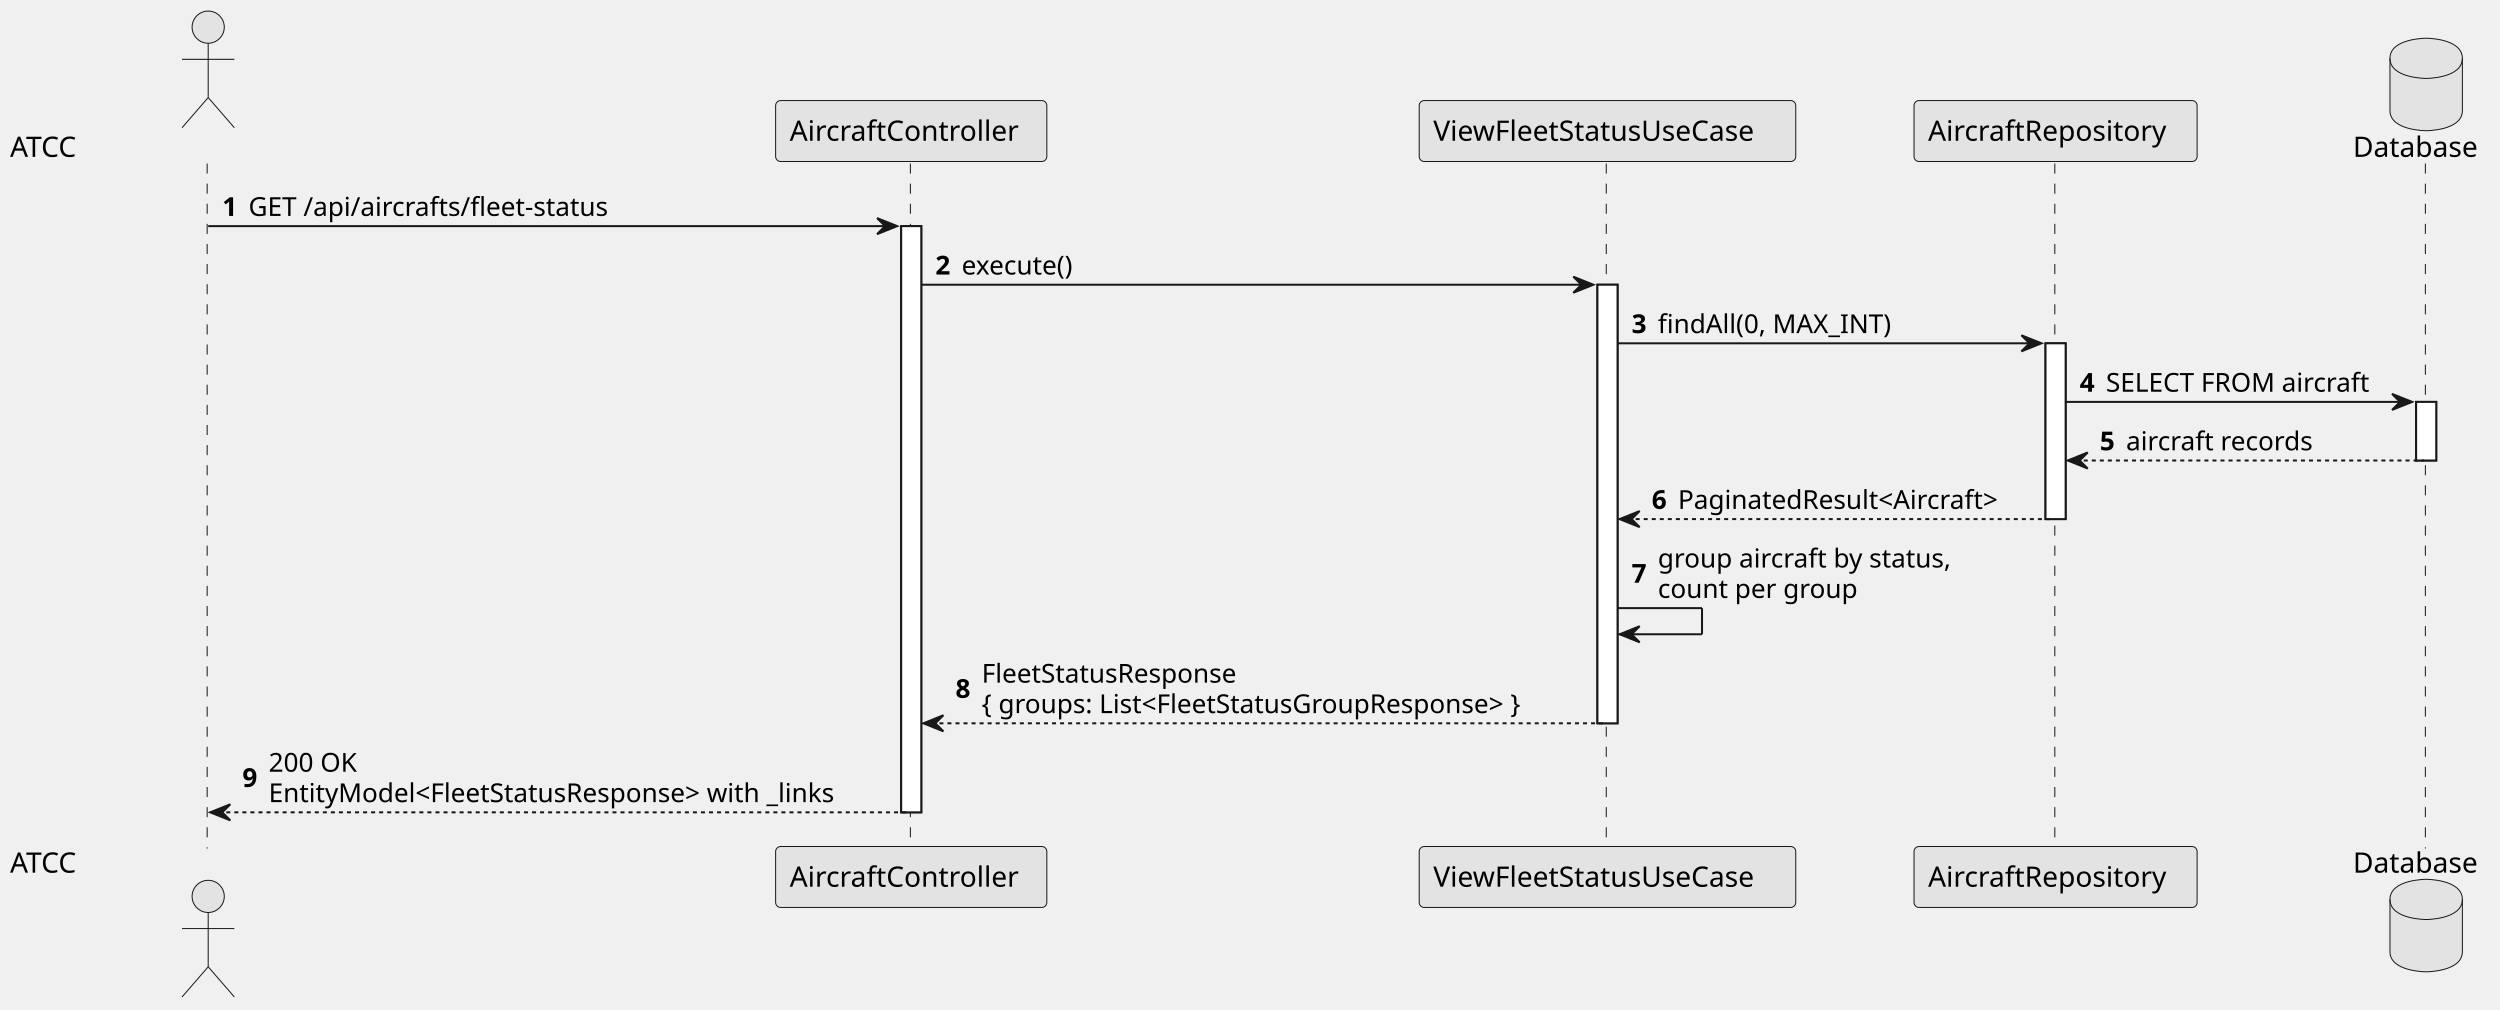
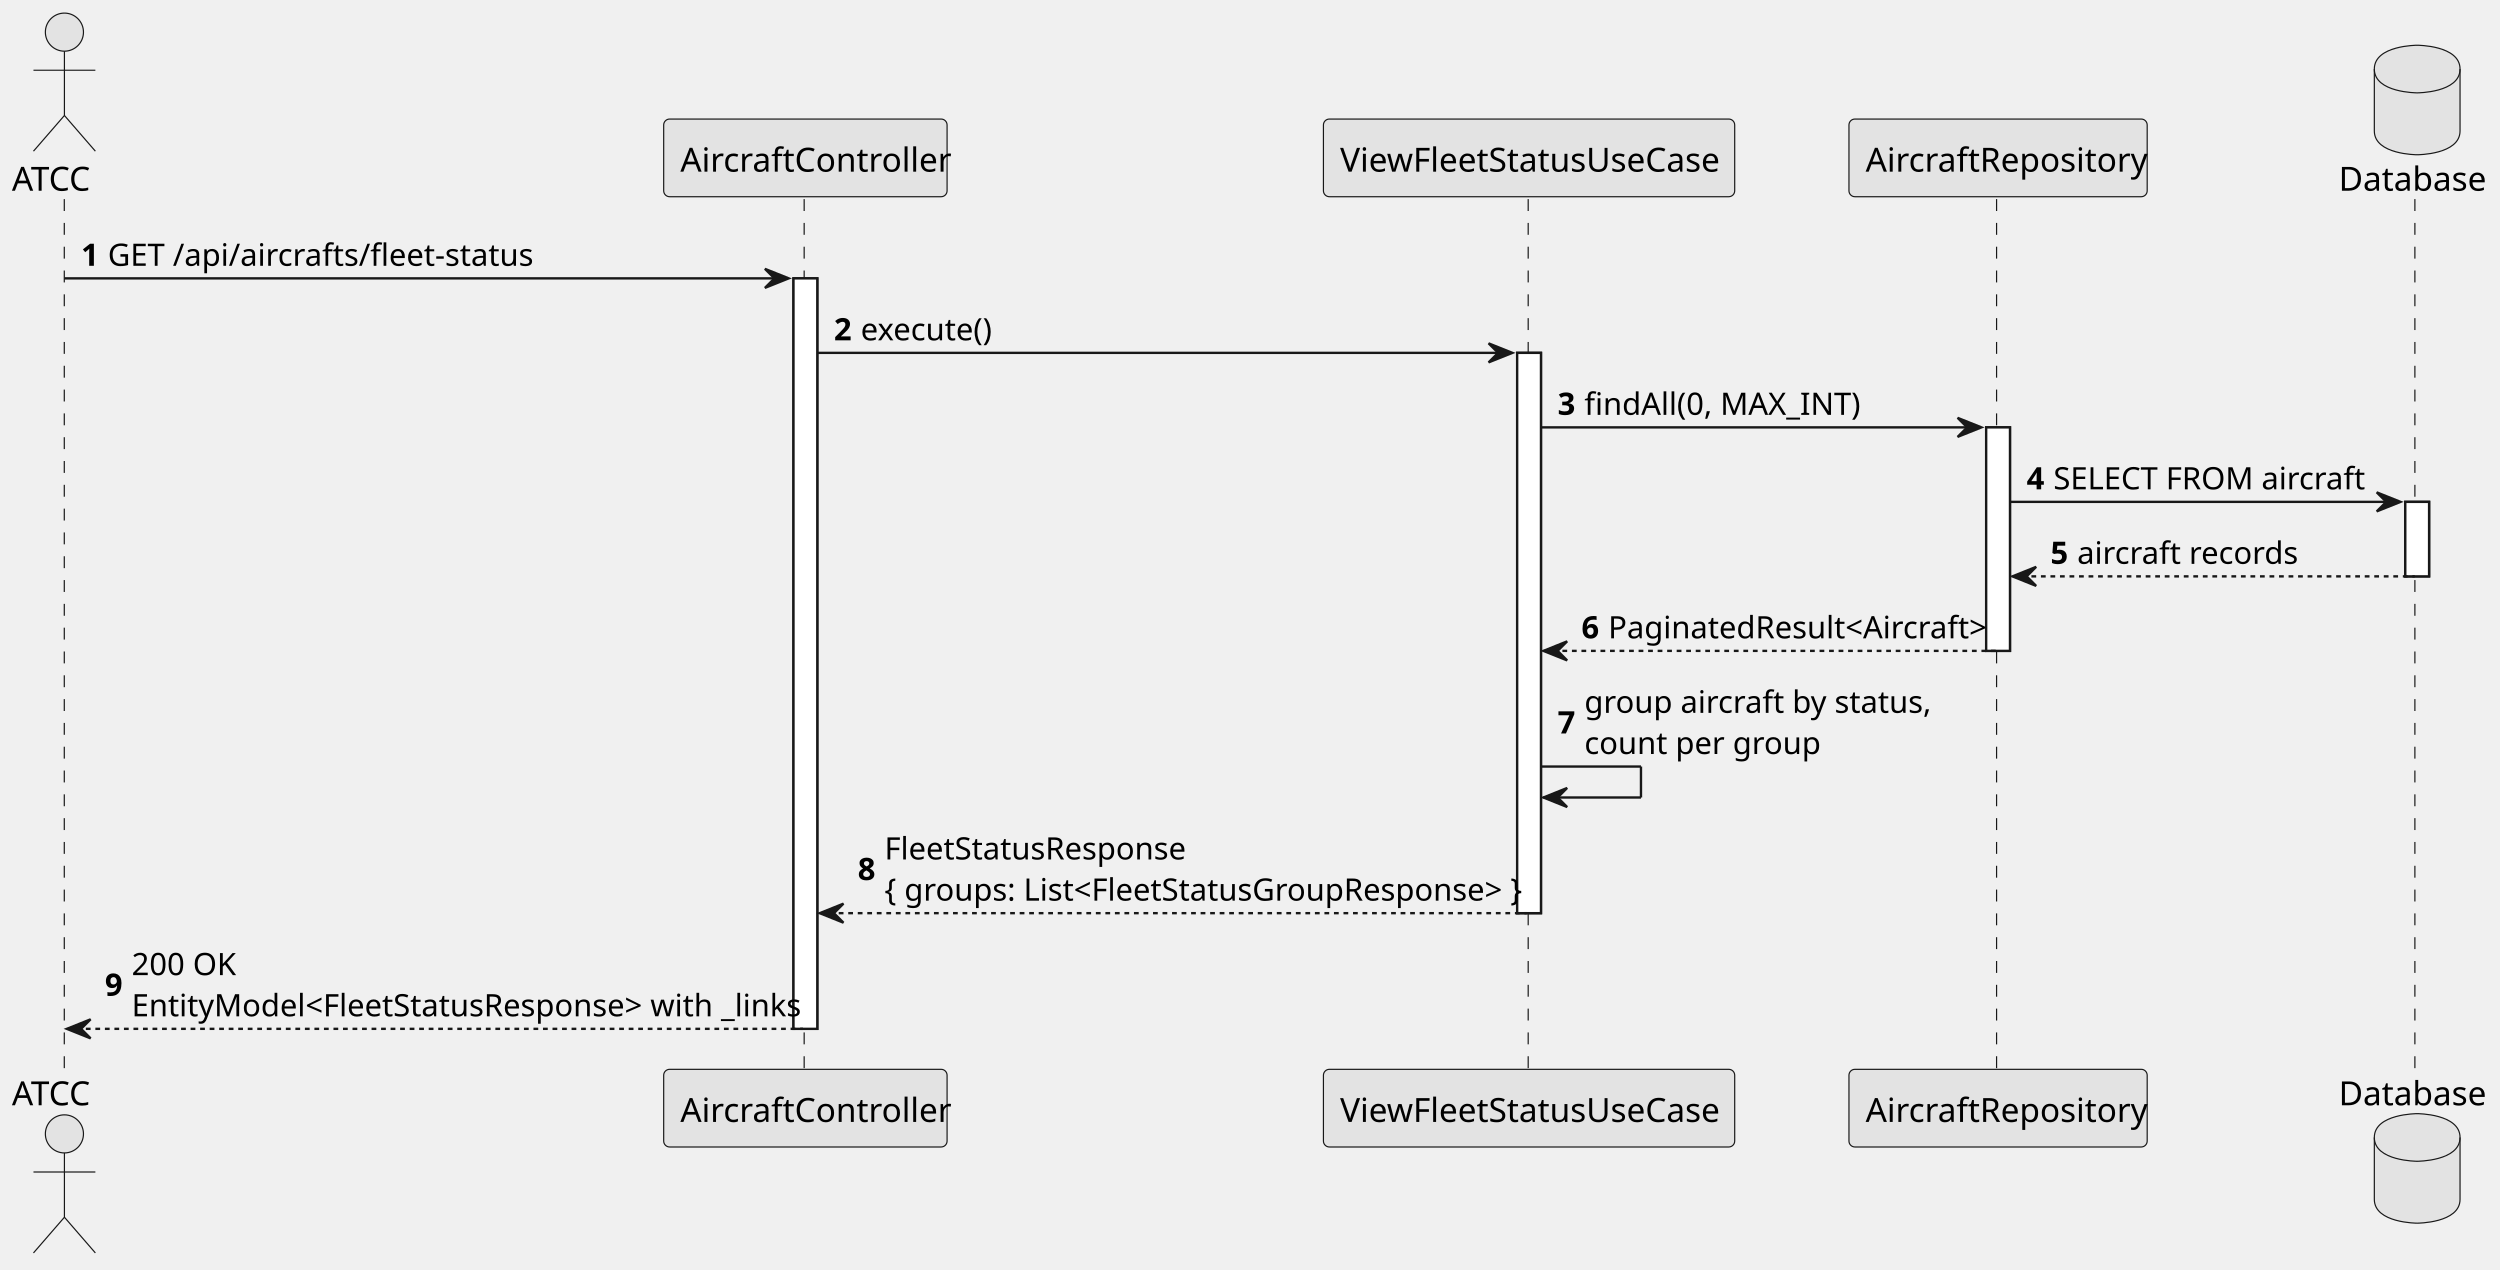
- <svg xmlns="http://www.w3.org/2000/svg" contentStyleType="text/css" data-diagram-type="SEQUENCE" height="502px" preserveAspectRatio="none" style="width:1243px;height:502px;background:#FFFFFF;" version="1.1" viewBox="0 0 1243 502" width="1243px" zoomAndPan="magnify">
+ <svg xmlns="http://www.w3.org/2000/svg" contentStyleType="text/css" data-diagram-type="SEQUENCE" height="533px" preserveAspectRatio="none" style="width:1050px;height:533px;background:#FFFFFF;" version="1.1" viewBox="0 0 1050 533" width="1050px" zoomAndPan="magnify">
  <defs />
  <g>
    <g>
-       <rect fill="#FFFFFF" height="291.461" style="stroke:#181818;stroke-width:1;" width="10" x="448.063" y="112.43" />
+       <rect fill="#FFFFFF" height="315.201" style="stroke:#181818;stroke-width:1;" width="10" x="333.26" y="116.912" />
    </g>
    <g>
-       <rect fill="#FFFFFF" height="218.062" style="stroke:#181818;stroke-width:1;" width="10" x="794.242" y="141.562" />
+       <rect fill="#FFFFFF" height="235.328" style="stroke:#181818;stroke-width:1;" width="10" x="637.208" y="148.203" />
    </g>
    <g>
-       <rect fill="#FFFFFF" height="87.398" style="stroke:#181818;stroke-width:1;" width="10" x="1017.028" y="170.695" />
+       <rect fill="#FFFFFF" height="93.873" style="stroke:#181818;stroke-width:1;" width="10" x="834.191" y="179.494" />
    </g>
    <g>
-       <rect fill="#FFFFFF" height="29.133" style="stroke:#181818;stroke-width:1;" width="10" x="1201.293" y="199.828" />
-     </g>
-     <g class="participant-lifeline" data-entity-uid="part1" data-qualified-name="Actor" id="part1-lifeline">
-       <g>
-         <rect fill="#000000" fill-opacity="0" height="340.594" width="8" x="99.512" y="81.297" />
-         <line style="stroke:#181818;stroke-width:0.5;stroke-dasharray:5,5;" x1="103" x2="103" y1="81.297" y2="421.891" />
-       </g>
-     </g>
-     <g class="participant-lifeline" data-entity-uid="part2" data-qualified-name="Ctrl" id="part2-lifeline">
-       <g>
-         <rect fill="#000000" fill-opacity="0" height="340.594" width="8" x="449.063" y="81.297" />
-         <line style="stroke:#181818;stroke-width:0.5;stroke-dasharray:5,5;" x1="452.64" x2="452.64" y1="81.297" y2="421.891" />
-       </g>
-     </g>
-     <g class="participant-lifeline" data-entity-uid="part3" data-qualified-name="UC" id="part3-lifeline">
-       <g>
-         <rect fill="#000000" fill-opacity="0" height="340.594" width="8" x="795.242" y="81.297" />
-         <line style="stroke:#181818;stroke-width:0.5;stroke-dasharray:5,5;" x1="798.634" x2="798.634" y1="81.297" y2="421.891" />
-       </g>
-     </g>
-     <g class="participant-lifeline" data-entity-uid="part4" data-qualified-name="Repo" id="part4-lifeline">
-       <g>
-         <rect fill="#000000" fill-opacity="0" height="340.594" width="8" x="1018.028" y="81.297" />
-         <line style="stroke:#181818;stroke-width:0.5;stroke-dasharray:5,5;" x1="1021.656" x2="1021.656" y1="81.297" y2="421.891" />
-       </g>
-     </g>
-     <g class="participant-lifeline" data-entity-uid="part5" data-qualified-name="DB" id="part5-lifeline">
-       <g>
-         <rect fill="#000000" fill-opacity="0" height="340.594" width="8" x="1202.293" y="81.297" />
-         <line style="stroke:#181818;stroke-width:0.5;stroke-dasharray:5,5;" x1="1205.893" x2="1205.893" y1="81.297" y2="421.891" />
-       </g>
-     </g>
-     <g class="participant participant-head" data-entity-uid="part1" data-qualified-name="Actor" id="part1-head">
-       <text fill="#000000" font-family="sans-serif" font-size="14" lengthAdjust="spacing" textLength="191.023" x="5" y="77.995">ATCC</text>
-       <ellipse cx="103.512" cy="13.5" fill="#E3E3E3" rx="8" ry="8" style="stroke:#181818;stroke-width:0.5;" />
-       <path d="M103.512,21.5 L103.512,48.5 M90.512,29.5 L116.512,29.5 M103.512,48.5 L90.512,63.5 M103.512,48.5 L116.512,63.5" fill="none" style="stroke:#181818;stroke-width:0.5;" />
-     </g>
-     <g class="participant participant-tail" data-entity-uid="part1" data-qualified-name="Actor" id="part1-tail">
-       <text fill="#000000" font-family="sans-serif" font-size="14" lengthAdjust="spacing" textLength="191.023" x="5" y="433.886">ATCC</text>
-       <ellipse cx="103.512" cy="445.688" fill="#E3E3E3" rx="8" ry="8" style="stroke:#181818;stroke-width:0.5;" />
-       <path d="M103.512,453.688 L103.512,480.688 M90.512,461.688 L116.512,461.688 M103.512,480.688 L90.512,495.688 M103.512,480.688 L116.512,495.688" fill="none" style="stroke:#181818;stroke-width:0.5;" />
-     </g>
-     <g class="participant participant-head" data-entity-uid="part2" data-qualified-name="Ctrl" id="part2-head">
-       <rect fill="#E3E3E3" height="30.297" rx="2.5" ry="2.5" style="stroke:#181818;stroke-width:0.5;" width="134.846" x="385.64" y="50" />
-       <text fill="#000000" font-family="sans-serif" font-size="14" lengthAdjust="spacing" textLength="120.846" x="392.64" y="69.995">AircraftController</text>
-     </g>
-     <g class="participant participant-tail" data-entity-uid="part2" data-qualified-name="Ctrl" id="part2-tail">
-       <rect fill="#E3E3E3" height="30.297" rx="2.5" ry="2.5" style="stroke:#181818;stroke-width:0.5;" width="134.846" x="385.64" y="420.891" />
-       <text fill="#000000" font-family="sans-serif" font-size="14" lengthAdjust="spacing" textLength="120.846" x="392.64" y="440.886">AircraftController</text>
-     </g>
-     <g class="participant participant-head" data-entity-uid="part3" data-qualified-name="UC" id="part3-head">
-       <rect fill="#E3E3E3" height="30.297" rx="2.5" ry="2.5" style="stroke:#181818;stroke-width:0.5;" width="187.216" x="705.634" y="50" />
-       <text fill="#000000" font-family="sans-serif" font-size="14" lengthAdjust="spacing" textLength="173.216" x="712.634" y="69.995">ViewFleetStatusUseCase</text>
-     </g>
-     <g class="participant participant-tail" data-entity-uid="part3" data-qualified-name="UC" id="part3-tail">
-       <rect fill="#E3E3E3" height="30.297" rx="2.5" ry="2.5" style="stroke:#181818;stroke-width:0.5;" width="187.216" x="705.634" y="420.891" />
-       <text fill="#000000" font-family="sans-serif" font-size="14" lengthAdjust="spacing" textLength="173.216" x="712.634" y="440.886">ViewFleetStatusUseCase</text>
-     </g>
-     <g class="participant participant-head" data-entity-uid="part4" data-qualified-name="Repo" id="part4-head">
-       <rect fill="#E3E3E3" height="30.297" rx="2.5" ry="2.5" style="stroke:#181818;stroke-width:0.5;" width="140.745" x="951.656" y="50" />
-       <text fill="#000000" font-family="sans-serif" font-size="14" lengthAdjust="spacing" textLength="126.745" x="958.656" y="69.995">AircraftRepository</text>
-     </g>
-     <g class="participant participant-tail" data-entity-uid="part4" data-qualified-name="Repo" id="part4-tail">
-       <rect fill="#E3E3E3" height="30.297" rx="2.5" ry="2.5" style="stroke:#181818;stroke-width:0.5;" width="140.745" x="951.656" y="420.891" />
-       <text fill="#000000" font-family="sans-serif" font-size="14" lengthAdjust="spacing" textLength="126.745" x="958.656" y="440.886">AircraftRepository</text>
-     </g>
-     <g class="participant participant-head" data-entity-uid="part5" data-qualified-name="DB" id="part5-head">
-       <text fill="#000000" font-family="sans-serif" font-size="14" lengthAdjust="spacing" textLength="66.801" x="1169.893" y="77.995">Database</text>
-       <path d="M1188.293,29 C1188.293,19 1206.293,19 1206.293,19 C1206.293,19 1224.293,19 1224.293,29 L1224.293,55 C1224.293,65 1206.293,65 1206.293,65 C1206.293,65 1188.293,65 1188.293,55 L1188.293,29" fill="#E3E3E3" style="stroke:#181818;stroke-width:0.5;" />
-       <path d="M1188.293,29 C1188.293,39 1206.293,39 1206.293,39 C1206.293,39 1224.293,39 1224.293,29" fill="none" style="stroke:#181818;stroke-width:0.5;" />
-     </g>
-     <g class="participant participant-tail" data-entity-uid="part5" data-qualified-name="DB" id="part5-tail">
-       <text fill="#000000" font-family="sans-serif" font-size="14" lengthAdjust="spacing" textLength="66.801" x="1169.893" y="433.886">Database</text>
-       <path d="M1188.293,447.188 C1188.293,437.188 1206.293,437.188 1206.293,437.188 C1206.293,437.188 1224.293,437.188 1224.293,447.188 L1224.293,473.188 C1224.293,483.188 1206.293,483.188 1206.293,483.188 C1206.293,483.188 1188.293,483.188 1188.293,473.188 L1188.293,447.188" fill="#E3E3E3" style="stroke:#181818;stroke-width:0.5;" />
-       <path d="M1188.293,447.188 C1188.293,457.188 1206.293,457.188 1206.293,457.188 C1206.293,457.188 1224.293,457.188 1224.293,447.188" fill="none" style="stroke:#181818;stroke-width:0.5;" />
+       <rect fill="#FFFFFF" height="31.291" style="stroke:#181818;stroke-width:1;" width="10" x="1010.217" y="210.785" />
    </g>
    <g>
-       <rect fill="#FFFFFF" height="291.461" style="stroke:#181818;stroke-width:1;" width="10" x="448.063" y="112.43" />
+       <rect fill="#000000" fill-opacity="0" height="366.492" width="8" x="23.055" y="83.621" />
+       <line style="stroke:#181818;stroke-width:0.5;stroke-dasharray:5,5;" x1="27" x2="27" y1="83.621" y2="450.113" />
    </g>
    <g>
-       <rect fill="#FFFFFF" height="218.062" style="stroke:#181818;stroke-width:1;" width="10" x="794.242" y="141.562" />
+       <rect fill="#000000" fill-opacity="0" height="366.492" width="8" x="334.26" y="83.621" />
+       <line style="stroke:#181818;stroke-width:0.5;stroke-dasharray:5,5;" x1="337.747" x2="337.747" y1="83.621" y2="450.113" />
    </g>
    <g>
-       <rect fill="#FFFFFF" height="87.398" style="stroke:#181818;stroke-width:1;" width="10" x="1017.028" y="170.695" />
+       <rect fill="#000000" fill-opacity="0" height="366.492" width="8" x="638.208" y="83.621" />
+       <line style="stroke:#181818;stroke-width:0.5;stroke-dasharray:5,5;" x1="641.839" x2="641.839" y1="83.621" y2="450.113" />
    </g>
    <g>
-       <rect fill="#FFFFFF" height="29.133" style="stroke:#181818;stroke-width:1;" width="10" x="1201.293" y="199.828" />
+       <rect fill="#000000" fill-opacity="0" height="366.492" width="8" x="835.191" y="83.621" />
+       <line style="stroke:#181818;stroke-width:0.5;stroke-dasharray:5,5;" x1="838.564" x2="838.564" y1="83.621" y2="450.113" />
    </g>
-     <g class="message" data-entity-1="part1" data-entity-2="part2" id="msg1">
-       <polygon fill="#181818" points="436.063,108.43,446.063,112.43,436.063,116.43,440.063,112.43" style="stroke:#181818;stroke-width:1;" />
-       <line style="stroke:#181818;stroke-width:1;" x1="103.512" x2="442.063" y1="112.43" y2="112.43" />
-       <text fill="#000000" font-family="sans-serif" font-size="13" font-weight="bold" lengthAdjust="spacing" textLength="9.045" x="110.512" y="107.364">1</text>
-       <text fill="#000000" font-family="sans-serif" font-size="13" lengthAdjust="spacing" textLength="191.077" x="123.557" y="107.364">GET /api/aircrafts/fleet-status</text>
+     <g>
+       <rect fill="#000000" fill-opacity="0" height="366.492" width="8" x="1011.217" y="83.621" />
+       <line style="stroke:#181818;stroke-width:0.5;stroke-dasharray:5,5;" x1="1014.251" x2="1014.251" y1="83.621" y2="450.113" />
    </g>
-     <g class="message" data-entity-1="part2" data-entity-2="part3" id="msg2">
-       <polygon fill="#181818" points="782.242,137.562,792.242,141.562,782.242,145.562,786.242,141.562" style="stroke:#181818;stroke-width:1;" />
-       <line style="stroke:#181818;stroke-width:1;" x1="458.063" x2="788.242" y1="141.562" y2="141.562" />
-       <text fill="#000000" font-family="sans-serif" font-size="13" font-weight="bold" lengthAdjust="spacing" textLength="9.045" x="465.063" y="136.497">2</text>
-       <text fill="#000000" font-family="sans-serif" font-size="13" lengthAdjust="spacing" textLength="62.315" x="478.108" y="136.497">execute()</text>
+     <g class="participant participant-head" data-participant="Actor">
+       <text fill="#000000" font-family="sans-serif" font-size="14" lengthAdjust="spacing" textLength="38.11" x="5" y="80.107">ATCC</text>
+       <ellipse cx="27.055" cy="13.5" fill="#E3E3E3" rx="8" ry="8" style="stroke:#181818;stroke-width:0.5;" />
+       <path d="M27.055,21.5 L27.055,48.5 M14.055,29.5 L40.055,29.5 M27.055,48.5 L14.055,63.5 M27.055,48.5 L40.055,63.5" fill="none" style="stroke:#181818;stroke-width:0.5;" />
    </g>
-     <g class="message" data-entity-1="part3" data-entity-2="part4" id="msg3">
-       <polygon fill="#181818" points="1005.028,166.695,1015.028,170.695,1005.028,174.695,1009.028,170.695" style="stroke:#181818;stroke-width:1;" />
-       <line style="stroke:#181818;stroke-width:1;" x1="804.242" x2="1011.028" y1="170.695" y2="170.695" />
-       <text fill="#000000" font-family="sans-serif" font-size="13" font-weight="bold" lengthAdjust="spacing" textLength="9.045" x="811.242" y="165.629">3</text>
-       <text fill="#000000" font-family="sans-serif" font-size="13" lengthAdjust="spacing" textLength="124.49" x="824.287" y="165.629">findAll(0, MAX_INT)</text>
+     <g class="participant participant-tail" data-participant="Actor">
+       <text fill="#000000" font-family="sans-serif" font-size="14" lengthAdjust="spacing" textLength="38.11" x="5" y="464.221">ATCC</text>
+       <ellipse cx="27.055" cy="476.234" fill="#E3E3E3" rx="8" ry="8" style="stroke:#181818;stroke-width:0.5;" />
+       <path d="M27.055,484.234 L27.055,511.234 M14.055,492.234 L40.055,492.234 M27.055,511.234 L14.055,526.234 M27.055,511.234 L40.055,526.234" fill="none" style="stroke:#181818;stroke-width:0.5;" />
    </g>
-     <g class="message" data-entity-1="part4" data-entity-2="part5" id="msg4">
-       <polygon fill="#181818" points="1189.293,195.828,1199.293,199.828,1189.293,203.828,1193.293,199.828" style="stroke:#181818;stroke-width:1;" />
-       <line style="stroke:#181818;stroke-width:1;" x1="1027.028" x2="1195.293" y1="199.828" y2="199.828" />
-       <text fill="#000000" font-family="sans-serif" font-size="13" font-weight="bold" lengthAdjust="spacing" textLength="9.045" x="1034.028" y="194.762">4</text>
-       <text fill="#000000" font-family="sans-serif" font-size="13" lengthAdjust="spacing" textLength="142.219" x="1047.074" y="194.762">SELECT FROM aircraft</text>
+     <g class="participant participant-head" data-participant="Ctrl">
+       <rect fill="#E3E3E3" height="32.621" rx="2.5" ry="2.5" style="stroke:#181818;stroke-width:0.5;" width="119.027" x="278.747" y="50" />
+       <text fill="#000000" font-family="sans-serif" font-size="14" lengthAdjust="spacing" textLength="105.027" x="285.747" y="72.107">AircraftController</text>
    </g>
-     <g class="message" data-entity-1="part5" data-entity-2="part4" id="msg5">
-       <polygon fill="#181818" points="1038.028,224.961,1028.028,228.961,1038.028,232.961,1034.028,228.961" style="stroke:#181818;stroke-width:1;" />
-       <line style="stroke:#181818;stroke-width:1;stroke-dasharray:2,2;" x1="1032.028" x2="1205.293" y1="228.961" y2="228.961" />
-       <text fill="#000000" font-family="sans-serif" font-size="13" font-weight="bold" lengthAdjust="spacing" textLength="9.045" x="1044.028" y="223.895">5</text>
-       <text fill="#000000" font-family="sans-serif" font-size="13" lengthAdjust="spacing" textLength="100.001" x="1057.074" y="223.895">aircraft records</text>
+     <g class="participant participant-tail" data-participant="Ctrl">
+       <rect fill="#E3E3E3" height="32.621" rx="2.5" ry="2.5" style="stroke:#181818;stroke-width:0.5;" width="119.027" x="278.747" y="449.113" />
+       <text fill="#000000" font-family="sans-serif" font-size="14" lengthAdjust="spacing" textLength="105.027" x="285.747" y="471.221">AircraftController</text>
    </g>
-     <g class="message" data-entity-1="part4" data-entity-2="part3" id="msg6">
-       <polygon fill="#181818" points="815.242,254.094,805.242,258.094,815.242,262.094,811.242,258.094" style="stroke:#181818;stroke-width:1;" />
-       <line style="stroke:#181818;stroke-width:1;stroke-dasharray:2,2;" x1="809.242" x2="1021.028" y1="258.094" y2="258.094" />
-       <text fill="#000000" font-family="sans-serif" font-size="13" font-weight="bold" lengthAdjust="spacing" textLength="9.045" x="821.242" y="253.028">6</text>
-       <text fill="#000000" font-family="sans-serif" font-size="13" lengthAdjust="spacing" textLength="175.741" x="834.287" y="253.028">PaginatedResult&lt;Aircraft&gt;</text>
+     <g class="participant participant-head" data-participant="UC">
+       <rect fill="#E3E3E3" height="32.621" rx="2.5" ry="2.5" style="stroke:#181818;stroke-width:0.5;" width="172.737" x="555.839" y="50" />
+       <text fill="#000000" font-family="sans-serif" font-size="14" lengthAdjust="spacing" textLength="158.737" x="562.839" y="72.107">ViewFleetStatusUseCase</text>
    </g>
-     <g class="message" data-entity-1="part3" data-entity-2="part3" id="msg7">
-       <line style="stroke:#181818;stroke-width:1;" x1="804.242" x2="846.242" y1="302.359" y2="302.359" />
-       <line style="stroke:#181818;stroke-width:1;" x1="846.242" x2="846.242" y1="302.359" y2="315.359" />
-       <line style="stroke:#181818;stroke-width:1;" x1="805.242" x2="846.242" y1="315.359" y2="315.359" />
-       <polygon fill="#181818" points="815.242,311.359,805.242,315.359,815.242,319.359,811.242,315.359" style="stroke:#181818;stroke-width:1;" />
-       <text fill="#000000" font-family="sans-serif" font-size="13" font-weight="bold" lengthAdjust="spacing" textLength="9.045" x="811.242" y="289.727">7</text>
-       <text fill="#000000" font-family="sans-serif" font-size="13" lengthAdjust="spacing" textLength="157.517" x="824.287" y="282.161">group aircraft by status,</text>
-       <text fill="#000000" font-family="sans-serif" font-size="13" lengthAdjust="spacing" textLength="104.578" x="824.287" y="297.293">count per group</text>
+     <g class="participant participant-tail" data-participant="UC">
+       <rect fill="#E3E3E3" height="32.621" rx="2.5" ry="2.5" style="stroke:#181818;stroke-width:0.5;" width="172.737" x="555.839" y="449.113" />
+       <text fill="#000000" font-family="sans-serif" font-size="14" lengthAdjust="spacing" textLength="158.737" x="562.839" y="471.221">ViewFleetStatusUseCase</text>
    </g>
-     <g class="message" data-entity-1="part3" data-entity-2="part2" id="msg8">
-       <polygon fill="#181818" points="469.063,355.625,459.063,359.625,469.063,363.625,465.063,359.625" style="stroke:#181818;stroke-width:1;" />
-       <line style="stroke:#181818;stroke-width:1;stroke-dasharray:2,2;" x1="463.063" x2="798.242" y1="359.625" y2="359.625" />
-       <text fill="#000000" font-family="sans-serif" font-size="13" font-weight="bold" lengthAdjust="spacing" textLength="9.045" x="475.063" y="346.993">8</text>
-       <text fill="#000000" font-family="sans-serif" font-size="13" lengthAdjust="spacing" textLength="136.627" x="488.108" y="339.426">FleetStatusResponse</text>
-       <text fill="#000000" font-family="sans-serif" font-size="13" lengthAdjust="spacing" textLength="299.133" x="488.108" y="354.559">{ groups: List&lt;FleetStatusGroupResponse&gt; }</text>
+     <g class="participant participant-head" data-participant="Repo">
+       <rect fill="#E3E3E3" height="32.621" rx="2.5" ry="2.5" style="stroke:#181818;stroke-width:0.5;" width="125.255" x="776.564" y="50" />
+       <text fill="#000000" font-family="sans-serif" font-size="14" lengthAdjust="spacing" textLength="111.255" x="783.564" y="72.107">AircraftRepository</text>
    </g>
-     <g class="message" data-entity-1="part2" data-entity-2="part1" id="msg9">
-       <polygon fill="#181818" points="114.512,399.891,104.512,403.891,114.512,407.891,110.512,403.891" style="stroke:#181818;stroke-width:1;" />
-       <line style="stroke:#181818;stroke-width:1;stroke-dasharray:2,2;" x1="108.512" x2="452.063" y1="403.891" y2="403.891" />
-       <text fill="#000000" font-family="sans-serif" font-size="13" font-weight="bold" lengthAdjust="spacing" textLength="9.045" x="120.512" y="391.258">9</text>
-       <text fill="#000000" font-family="sans-serif" font-size="13" lengthAdjust="spacing" textLength="47.703" x="133.557" y="383.692">200 OK</text>
-       <text fill="#000000" font-family="sans-serif" font-size="13" lengthAdjust="spacing" textLength="307.506" x="133.557" y="398.825">EntityModel&lt;FleetStatusResponse&gt; with _links</text>
+     <g class="participant participant-tail" data-participant="Repo">
+       <rect fill="#E3E3E3" height="32.621" rx="2.5" ry="2.5" style="stroke:#181818;stroke-width:0.5;" width="125.255" x="776.564" y="449.113" />
+       <text fill="#000000" font-family="sans-serif" font-size="14" lengthAdjust="spacing" textLength="111.255" x="783.564" y="471.221">AircraftRepository</text>
+     </g>
+     <g class="participant participant-head" data-participant="DB">
+       <text fill="#000000" font-family="sans-serif" font-size="14" lengthAdjust="spacing" textLength="59.931" x="982.251" y="80.107">Database</text>
+       <path d="M997.217,29 C997.217,19 1015.217,19 1015.217,19 C1015.217,19 1033.217,19 1033.217,29 L1033.217,55 C1033.217,65 1015.217,65 1015.217,65 C1015.217,65 997.217,65 997.217,55 L997.217,29" fill="#E3E3E3" style="stroke:#181818;stroke-width:0.5;" />
+       <path d="M997.217,29 C997.217,39 1015.217,39 1015.217,39 C1015.217,39 1033.217,39 1033.217,29" fill="none" style="stroke:#181818;stroke-width:0.5;" />
+     </g>
+     <g class="participant participant-tail" data-participant="DB">
+       <text fill="#000000" font-family="sans-serif" font-size="14" lengthAdjust="spacing" textLength="59.931" x="982.251" y="464.221">Database</text>
+       <path d="M997.217,477.734 C997.217,467.734 1015.217,467.734 1015.217,467.734 C1015.217,467.734 1033.217,467.734 1033.217,477.734 L1033.217,503.734 C1033.217,513.734 1015.217,513.734 1015.217,513.734 C1015.217,513.734 997.217,513.734 997.217,503.734 L997.217,477.734" fill="#E3E3E3" style="stroke:#181818;stroke-width:0.5;" />
+       <path d="M997.217,477.734 C997.217,487.734 1015.217,487.734 1015.217,487.734 C1015.217,487.734 1033.217,487.734 1033.217,477.734" fill="none" style="stroke:#181818;stroke-width:0.5;" />
+     </g>
+     <g>
+       <rect fill="#FFFFFF" height="315.201" style="stroke:#181818;stroke-width:1;" width="10" x="333.26" y="116.912" />
+     </g>
+     <g>
+       <rect fill="#FFFFFF" height="235.328" style="stroke:#181818;stroke-width:1;" width="10" x="637.208" y="148.203" />
+     </g>
+     <g>
+       <rect fill="#FFFFFF" height="93.873" style="stroke:#181818;stroke-width:1;" width="10" x="834.191" y="179.494" />
+     </g>
+     <g>
+       <rect fill="#FFFFFF" height="31.291" style="stroke:#181818;stroke-width:1;" width="10" x="1010.217" y="210.785" />
+     </g>
+     <g class="message" data-participant-1="Actor" data-participant-2="Ctrl">
+       <polygon fill="#181818" points="321.26,112.912,331.26,116.912,321.26,120.912,325.26,116.912" style="stroke:#181818;stroke-width:1;" />
+       <line style="stroke:#181818;stroke-width:1;" x1="27.055" x2="327.26" y1="116.912" y2="116.912" />
+       <text fill="#000000" font-family="sans-serif" font-size="13" font-weight="bold" lengthAdjust="spacing" textLength="7.23" x="34.055" y="111.649">1</text>
+       <text fill="#000000" font-family="sans-serif" font-size="13" lengthAdjust="spacing" textLength="168.333" x="45.285" y="111.649">GET /api/aircrafts/fleet-status</text>
+     </g>
+     <g class="message" data-participant-1="Ctrl" data-participant-2="UC">
+       <polygon fill="#181818" points="625.208,144.203,635.208,148.203,625.208,152.203,629.208,148.203" style="stroke:#181818;stroke-width:1;" />
+       <line style="stroke:#181818;stroke-width:1;" x1="343.26" x2="631.208" y1="148.203" y2="148.203" />
+       <text fill="#000000" font-family="sans-serif" font-size="13" font-weight="bold" lengthAdjust="spacing" textLength="7.23" x="350.26" y="142.94">2</text>
+       <text fill="#000000" font-family="sans-serif" font-size="13" lengthAdjust="spacing" textLength="54.19" x="361.49" y="142.94">execute()</text>
+     </g>
+     <g class="message" data-participant-1="UC" data-participant-2="Repo">
+       <polygon fill="#181818" points="822.191,175.494,832.191,179.494,822.191,183.494,826.191,179.494" style="stroke:#181818;stroke-width:1;" />
+       <line style="stroke:#181818;stroke-width:1;" x1="647.208" x2="828.191" y1="179.494" y2="179.494" />
+       <text fill="#000000" font-family="sans-serif" font-size="13" font-weight="bold" lengthAdjust="spacing" textLength="7.23" x="654.208" y="174.231">3</text>
+       <text fill="#000000" font-family="sans-serif" font-size="13" lengthAdjust="spacing" textLength="114.861" x="665.438" y="174.231">findAll(0, MAX_INT)</text>
+     </g>
+     <g class="message" data-participant-1="Repo" data-participant-2="DB">
+       <polygon fill="#181818" points="998.217,206.785,1008.217,210.785,998.217,214.785,1002.217,210.785" style="stroke:#181818;stroke-width:1;" />
+       <line style="stroke:#181818;stroke-width:1;" x1="844.191" x2="1004.217" y1="210.785" y2="210.785" />
+       <text fill="#000000" font-family="sans-serif" font-size="13" font-weight="bold" lengthAdjust="spacing" textLength="7.23" x="851.191" y="205.523">4</text>
+       <text fill="#000000" font-family="sans-serif" font-size="13" lengthAdjust="spacing" textLength="135.795" x="862.421" y="205.523">SELECT FROM aircraft</text>
+     </g>
+     <g class="message" data-participant-1="DB" data-participant-2="Repo">
+       <polygon fill="#181818" points="855.191,238.076,845.191,242.076,855.191,246.076,851.191,242.076" style="stroke:#181818;stroke-width:1;" />
+       <line style="stroke:#181818;stroke-width:1;stroke-dasharray:2,2;" x1="849.191" x2="1014.217" y1="242.076" y2="242.076" />
+       <text fill="#000000" font-family="sans-serif" font-size="13" font-weight="bold" lengthAdjust="spacing" textLength="7.23" x="861.191" y="236.814">5</text>
+       <text fill="#000000" font-family="sans-serif" font-size="13" lengthAdjust="spacing" textLength="86.69" x="872.421" y="236.814">aircraft records</text>
+     </g>
+     <g class="message" data-participant-1="Repo" data-participant-2="UC">
+       <polygon fill="#181818" points="658.208,269.367,648.208,273.367,658.208,277.367,654.208,273.367" style="stroke:#181818;stroke-width:1;" />
+       <line style="stroke:#181818;stroke-width:1;stroke-dasharray:2,2;" x1="652.208" x2="838.191" y1="273.367" y2="273.367" />
+       <text fill="#000000" font-family="sans-serif" font-size="13" font-weight="bold" lengthAdjust="spacing" textLength="7.23" x="664.208" y="268.104">6</text>
+       <text fill="#000000" font-family="sans-serif" font-size="13" lengthAdjust="spacing" textLength="151.753" x="675.438" y="268.104">PaginatedResult&lt;Aircraft&gt;</text>
+     </g>
+     <g class="message" data-participant-1="UC" data-participant-2="UC">
+       <line style="stroke:#181818;stroke-width:1;" x1="647.208" x2="689.208" y1="321.949" y2="321.949" />
+       <line style="stroke:#181818;stroke-width:1;" x1="689.208" x2="689.208" y1="321.949" y2="334.949" />
+       <line style="stroke:#181818;stroke-width:1;" x1="648.208" x2="689.208" y1="334.949" y2="334.949" />
+       <polygon fill="#181818" points="658.208,330.949,648.208,334.949,658.208,338.949,654.208,334.949" style="stroke:#181818;stroke-width:1;" />
+       <text fill="#000000" font-family="sans-serif" font-size="13" font-weight="bold" lengthAdjust="spacing" textLength="7.23" x="654.208" y="308.041">7</text>
+       <text fill="#000000" font-family="sans-serif" font-size="13" lengthAdjust="spacing" textLength="135.84" x="665.438" y="299.396">group aircraft by status,</text>
+       <text fill="#000000" font-family="sans-serif" font-size="13" lengthAdjust="spacing" textLength="91.064" x="665.438" y="316.687">count per group</text>
+     </g>
+     <g class="message" data-participant-1="UC" data-participant-2="Ctrl">
+       <polygon fill="#181818" points="354.26,379.531,344.26,383.531,354.26,387.531,350.26,383.531" style="stroke:#181818;stroke-width:1;" />
+       <line style="stroke:#181818;stroke-width:1;stroke-dasharray:2,2;" x1="348.26" x2="641.208" y1="383.531" y2="383.531" />
+       <text fill="#000000" font-family="sans-serif" font-size="13" font-weight="bold" lengthAdjust="spacing" textLength="7.23" x="360.26" y="369.623">8</text>
+       <text fill="#000000" font-family="sans-serif" font-size="13" lengthAdjust="spacing" textLength="124.293" x="371.49" y="360.978">FleetStatusResponse</text>
+       <text fill="#000000" font-family="sans-serif" font-size="13" lengthAdjust="spacing" textLength="258.718" x="371.49" y="378.269">{ groups: List&lt;FleetStatusGroupResponse&gt; }</text>
+     </g>
+     <g class="message" data-participant-1="Ctrl" data-participant-2="Actor">
+       <polygon fill="#181818" points="38.055,428.113,28.055,432.113,38.055,436.113,34.055,432.113" style="stroke:#181818;stroke-width:1;" />
+       <line style="stroke:#181818;stroke-width:1;stroke-dasharray:2,2;" x1="32.055" x2="337.26" y1="432.113" y2="432.113" />
+       <text fill="#000000" font-family="sans-serif" font-size="13" font-weight="bold" lengthAdjust="spacing" textLength="7.23" x="44.055" y="418.205">9</text>
+       <text fill="#000000" font-family="sans-serif" font-size="13" lengthAdjust="spacing" textLength="44.084" x="55.285" y="409.56">200 OK</text>
+       <text fill="#000000" font-family="sans-serif" font-size="13" lengthAdjust="spacing" textLength="270.975" x="55.285" y="426.851">EntityModel&lt;FleetStatusResponse&gt; with _links</text>
    </g>
  </g>
</svg>
